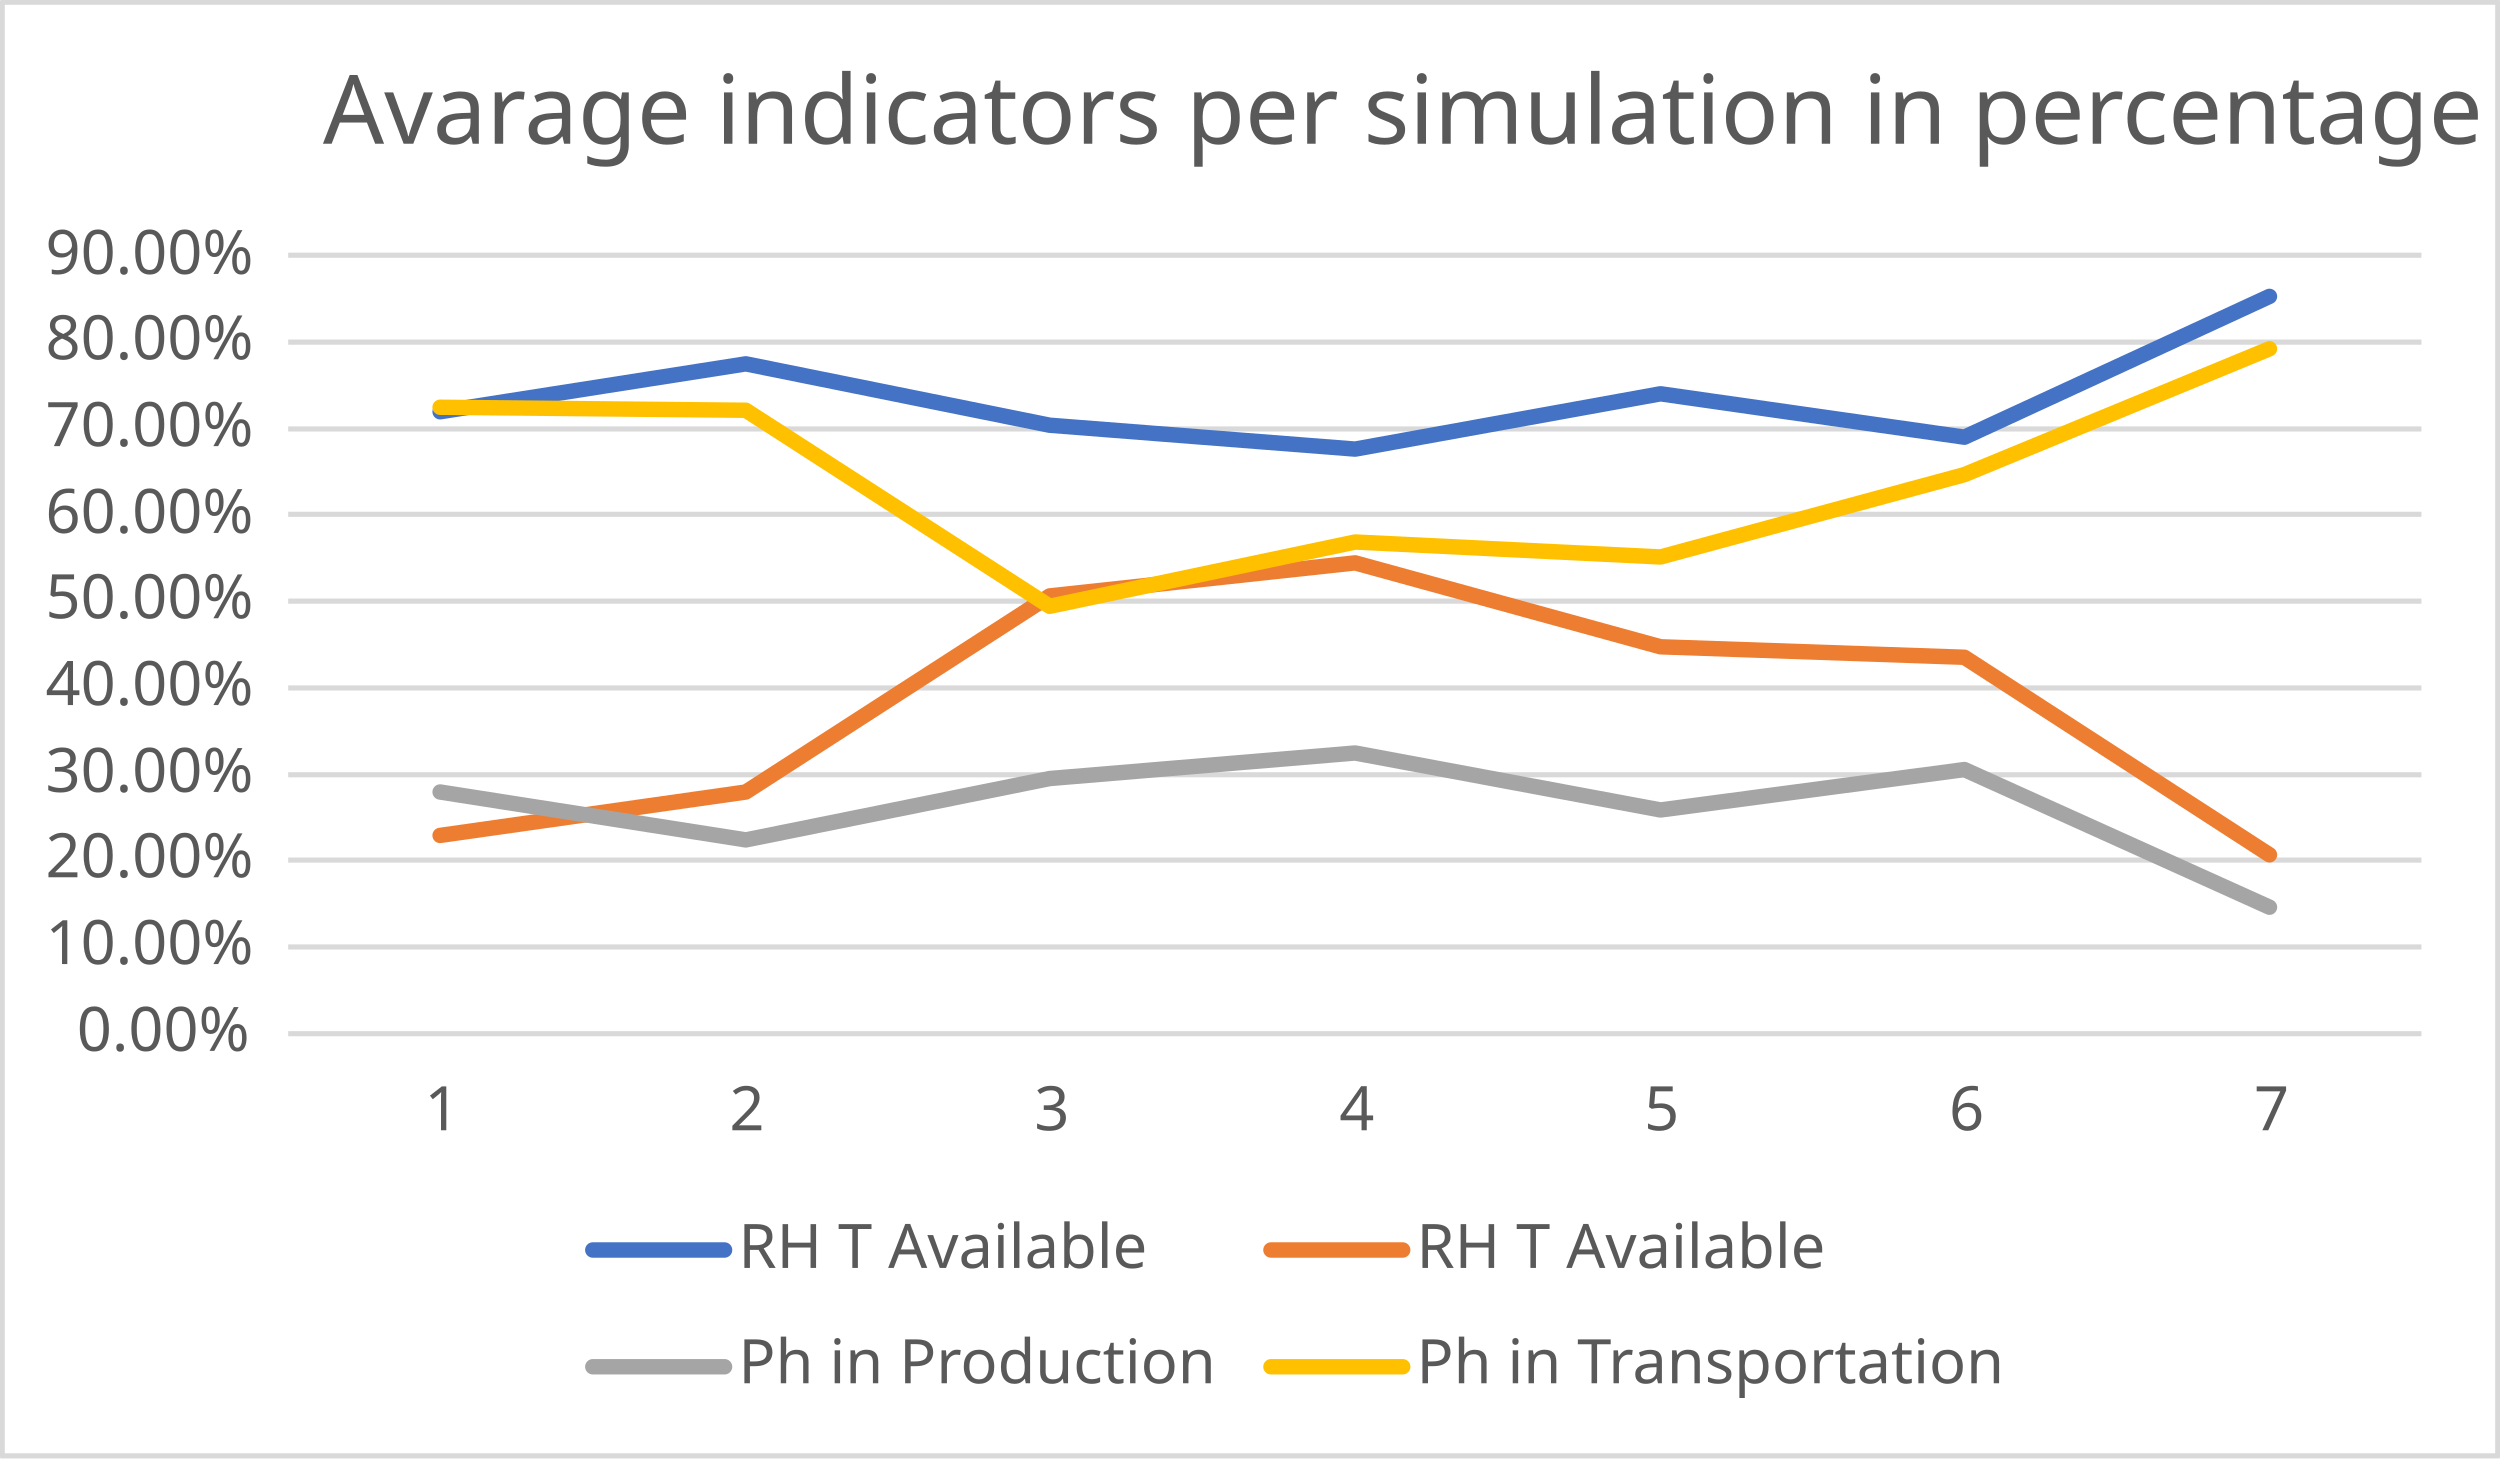
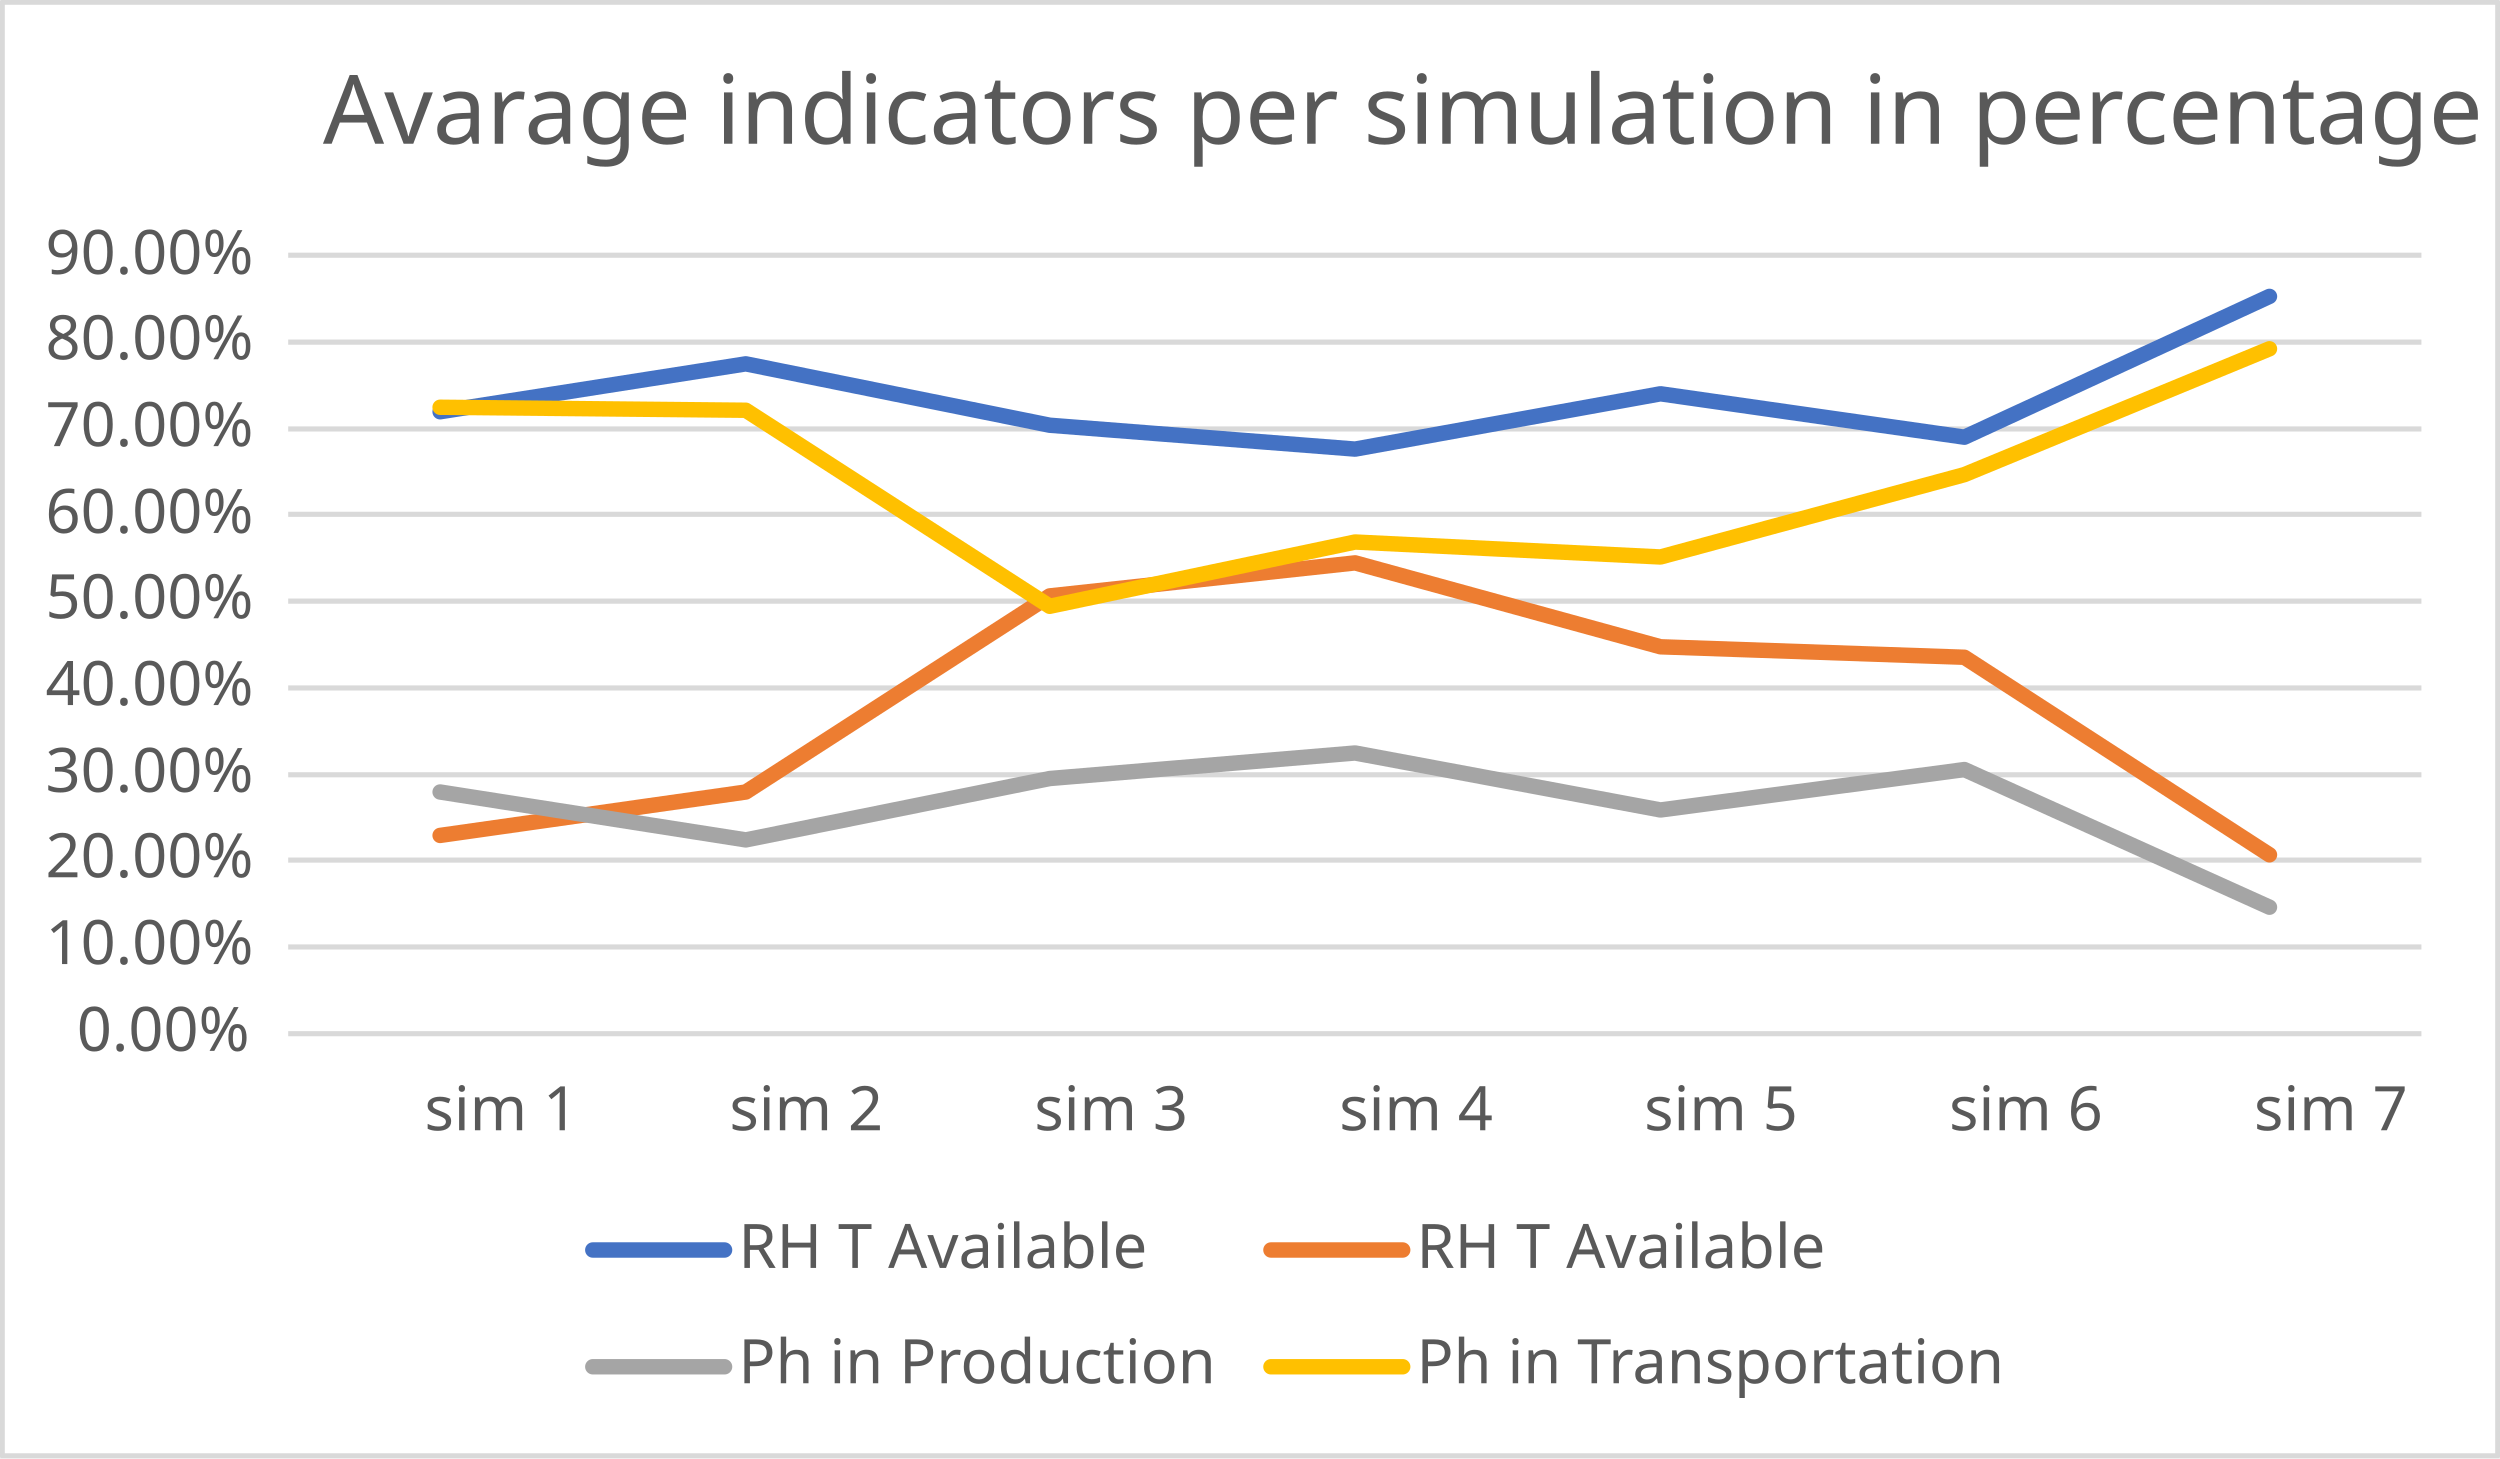
<svg xmlns="http://www.w3.org/2000/svg" width="1670" height="974" overflow="hidden">
  <defs>
    <clipPath id="clip0">
      <rect x="5044" y="1349" width="1670" height="974" />
    </clipPath>
    <clipPath id="clip1">
      <rect x="5044" y="1349" width="1668" height="971" />
    </clipPath>
    <clipPath id="clip2">
      <rect x="5044" y="1349" width="1668" height="971" />
    </clipPath>
    <clipPath id="clip3">
      <rect x="5236" y="1519" width="1429" height="523" />
    </clipPath>
    <clipPath id="clip4">
      <rect x="5236" y="1519" width="1429" height="523" />
    </clipPath>
    <clipPath id="clip5">
      <rect x="5236" y="1519" width="1429" height="523" />
    </clipPath>
    <clipPath id="clip6">
      <rect x="5236" y="1519" width="1429" height="523" />
    </clipPath>
    <clipPath id="clip7">
      <rect x="5044" y="1349" width="1668" height="971" />
    </clipPath>
    <clipPath id="clip8">
      <rect x="5044" y="1349" width="1668" height="971" />
    </clipPath>
    <clipPath id="clip9">
      <rect x="5044" y="1349" width="1668" height="971" />
    </clipPath>
    <clipPath id="clip10">
      <rect x="5044" y="1349" width="1668" height="971" />
    </clipPath>
    <clipPath id="clip11">
      <rect x="5044" y="1349" width="1668" height="971" />
    </clipPath>
    <clipPath id="clip12">
      <rect x="5044" y="1349" width="1668" height="971" />
    </clipPath>
    <clipPath id="clip13">
      <rect x="5044" y="1349" width="1668" height="971" />
    </clipPath>
    <clipPath id="clip14">
      <rect x="5044" y="1349" width="1668" height="971" />
    </clipPath>
    <clipPath id="clip15">
      <rect x="5044" y="1349" width="1668" height="971" />
    </clipPath>
    <clipPath id="clip16">
      <rect x="5044" y="1349" width="1668" height="971" />
    </clipPath>
    <clipPath id="clip17">
      <rect x="5044" y="1349" width="1668" height="971" />
    </clipPath>
    <clipPath id="clip18">
      <rect x="5044" y="1349" width="1668" height="971" />
    </clipPath>
    <clipPath id="clip19">
      <rect x="5044" y="1349" width="1668" height="971" />
    </clipPath>
    <clipPath id="clip20">
      <rect x="5044" y="1349" width="1668" height="971" />
    </clipPath>
    <clipPath id="clip21">
      <rect x="5044" y="1349" width="1668" height="971" />
    </clipPath>
    <clipPath id="clip22">
      <rect x="5044" y="1349" width="1668" height="971" />
    </clipPath>
    <clipPath id="clip23">
      <rect x="5044" y="1349" width="1668" height="971" />
    </clipPath>
    <clipPath id="clip24">
      <rect x="5044" y="1349" width="1668" height="971" />
    </clipPath>
    <clipPath id="clip25">
      <rect x="5044" y="1349" width="1668" height="971" />
    </clipPath>
    <clipPath id="clip26">
      <rect x="5044" y="1349" width="1668" height="971" />
    </clipPath>
    <clipPath id="clip27">
      <rect x="5044" y="1349" width="1668" height="971" />
    </clipPath>
    <clipPath id="clip28">
      <rect x="5044" y="1349" width="1668" height="971" />
    </clipPath>
    <clipPath id="clip29">
      <rect x="5044" y="1349" width="1668" height="971" />
    </clipPath>
    <clipPath id="clip30">
      <rect x="5044" y="1349" width="1668" height="971" />
    </clipPath>
    <clipPath id="clip31">
      <rect x="5044" y="1349" width="1668" height="971" />
    </clipPath>
    <clipPath id="clip32">
      <rect x="5044" y="1349" width="1668" height="971" />
    </clipPath>
  </defs>
  <g clip-path="url(#clip0)" transform="translate(-5044 -1349)">
    <rect x="5045" y="1350" width="1667" height="971" fill="#FFFFFF" />
    <g clip-path="url(#clip1)">
      <path d="M5236.5 1981.57 6661.5 1981.57M5236.5 1923.56 6661.5 1923.56M5236.5 1866.56 6661.5 1866.56M5236.5 1808.56 6661.5 1808.56M5236.5 1750.56 6661.5 1750.56M5236.5 1692.56 6661.5 1692.56M5236.5 1635.55 6661.5 1635.55M5236.5 1577.55 6661.5 1577.55M5236.5 1519.5 6661.5 1519.5" stroke="#D9D9D9" stroke-width="3.438" stroke-linejoin="round" stroke-miterlimit="10" fill="none" />
    </g>
    <g clip-path="url(#clip2)">
      <path d="M5236.5 2039.5 6661.5 2039.5" stroke="#D9D9D9" stroke-width="3.438" stroke-linejoin="round" stroke-miterlimit="10" fill="none" fill-rule="evenodd" />
    </g>
    <g clip-path="url(#clip3)">
      <path d="M5338 1624.05 5542.18 1592.05 5745.19 1633.05 5949.2 1649 6153.2 1612.05 6356.21 1641.05 6560 1547" stroke="#4472C4" stroke-width="10.312" stroke-linecap="round" stroke-linejoin="round" stroke-miterlimit="10" fill="none" />
    </g>
    <g clip-path="url(#clip4)">
      <path d="M5338 1907.06 5542.18 1878.06 5745.19 1747.06 5949.2 1725 6153.2 1781.06 6356.21 1788.06 6560 1920" stroke="#ED7D31" stroke-width="10.312" stroke-linecap="round" stroke-linejoin="round" stroke-miterlimit="10" fill="none" />
    </g>
    <g clip-path="url(#clip5)">
      <path d="M5338 1878.06 5542.18 1910.06 5745.19 1869.06 5949.2 1852 6153.2 1890.06 6356.21 1863.06 6560 1955" stroke="#A5A5A5" stroke-width="10.312" stroke-linecap="round" stroke-linejoin="round" stroke-miterlimit="10" fill="none" />
    </g>
    <g clip-path="url(#clip6)">
      <path d="M5338 1621.05 5542.18 1623.05 5745.19 1754 5949.2 1711.06 6153.2 1721.06 6356.21 1666.05 6560 1582" stroke="#FFC000" stroke-width="10.312" stroke-linecap="round" stroke-linejoin="round" stroke-miterlimit="10" fill="none" />
    </g>
    <g clip-path="url(#clip7)">
      <text fill="#595959" font-family="Calibri,Calibri_MSFontService,sans-serif" font-weight="400" font-size="41" transform="matrix(1 0 0 1 5095.3 2051)">0.00%</text>
    </g>
    <g clip-path="url(#clip8)">
      <text fill="#595959" font-family="Calibri,Calibri_MSFontService,sans-serif" font-weight="400" font-size="41" transform="matrix(1 0 0 1 5074.4 1993)">10.00%</text>
    </g>
    <g clip-path="url(#clip9)">
      <text fill="#595959" font-family="Calibri,Calibri_MSFontService,sans-serif" font-weight="400" font-size="41" transform="matrix(1 0 0 1 5074.4 1935)">20.00%</text>
    </g>
    <g clip-path="url(#clip10)">
      <text fill="#595959" font-family="Calibri,Calibri_MSFontService,sans-serif" font-weight="400" font-size="41" transform="matrix(1 0 0 1 5074.4 1878)">30.00%</text>
    </g>
    <g clip-path="url(#clip11)">
      <text fill="#595959" font-family="Calibri,Calibri_MSFontService,sans-serif" font-weight="400" font-size="41" transform="matrix(1 0 0 1 5074.4 1820)">40.00%</text>
    </g>
    <g clip-path="url(#clip12)">
      <text fill="#595959" font-family="Calibri,Calibri_MSFontService,sans-serif" font-weight="400" font-size="41" transform="matrix(1 0 0 1 5074.4 1762)">50.00%</text>
    </g>
    <g clip-path="url(#clip13)">
      <text fill="#595959" font-family="Calibri,Calibri_MSFontService,sans-serif" font-weight="400" font-size="41" transform="matrix(1 0 0 1 5074.4 1705)">60.00%</text>
    </g>
    <g clip-path="url(#clip14)">
      <text fill="#595959" font-family="Calibri,Calibri_MSFontService,sans-serif" font-weight="400" font-size="41" transform="matrix(1 0 0 1 5074.4 1647)">70.00%</text>
    </g>
    <g clip-path="url(#clip15)">
      <text fill="#595959" font-family="Calibri,Calibri_MSFontService,sans-serif" font-weight="400" font-size="41" transform="matrix(1 0 0 1 5074.4 1589)">80.00%</text>
    </g>
    <g clip-path="url(#clip16)">
      <text fill="#595959" font-family="Calibri,Calibri_MSFontService,sans-serif" font-weight="400" font-size="41" transform="matrix(1 0 0 1 5074.4 1532)">90.00%</text>
    </g>
    <g clip-path="url(#clip17)">
-       <text fill="#595959" font-family="Calibri,Calibri_MSFontService,sans-serif" font-weight="400" font-size="41" transform="matrix(1 0 0 1 5327.56 2104)">1</text>
+       <text fill="#595959" font-family="Calibri,Calibri_MSFontService,sans-serif" font-weight="400" font-size="41" transform="matrix(1 0 0 1 5327.56 2104)">sim 1</text>
    </g>
    <g clip-path="url(#clip18)">
-       <text fill="#595959" font-family="Calibri,Calibri_MSFontService,sans-serif" font-weight="400" font-size="41" transform="matrix(1 0 0 1 5531.25 2104)">2</text>
+       <text fill="#595959" font-family="Calibri,Calibri_MSFontService,sans-serif" font-weight="400" font-size="41" transform="matrix(1 0 0 1 5531.25 2104)">sim 2</text>
    </g>
    <g clip-path="url(#clip19)">
-       <text fill="#595959" font-family="Calibri,Calibri_MSFontService,sans-serif" font-weight="400" font-size="41" transform="matrix(1 0 0 1 5734.93 2104)">3</text>
+       <text fill="#595959" font-family="Calibri,Calibri_MSFontService,sans-serif" font-weight="400" font-size="41" transform="matrix(1 0 0 1 5734.93 2104)">sim 3</text>
    </g>
    <g clip-path="url(#clip20)">
-       <text fill="#595959" font-family="Calibri,Calibri_MSFontService,sans-serif" font-weight="400" font-size="41" transform="matrix(1 0 0 1 5938.62 2104)">4</text>
+       <text fill="#595959" font-family="Calibri,Calibri_MSFontService,sans-serif" font-weight="400" font-size="41" transform="matrix(1 0 0 1 5938.62 2104)">sim 4</text>
    </g>
    <g clip-path="url(#clip21)">
-       <text fill="#595959" font-family="Calibri,Calibri_MSFontService,sans-serif" font-weight="400" font-size="41" transform="matrix(1 0 0 1 6142.3 2104)">5</text>
+       <text fill="#595959" font-family="Calibri,Calibri_MSFontService,sans-serif" font-weight="400" font-size="41" transform="matrix(1 0 0 1 6142.3 2104)">sim 5</text>
    </g>
    <g clip-path="url(#clip22)">
-       <text fill="#595959" font-family="Calibri,Calibri_MSFontService,sans-serif" font-weight="400" font-size="41" transform="matrix(1 0 0 1 6345.99 2104)">6</text>
+       <text fill="#595959" font-family="Calibri,Calibri_MSFontService,sans-serif" font-weight="400" font-size="41" transform="matrix(1 0 0 1 6345.99 2104)">sim 6</text>
    </g>
    <g clip-path="url(#clip23)">
-       <text fill="#595959" font-family="Calibri,Calibri_MSFontService,sans-serif" font-weight="400" font-size="41" transform="matrix(1 0 0 1 6549.67 2104)">7</text>
+       <text fill="#595959" font-family="Calibri,Calibri_MSFontService,sans-serif" font-weight="400" font-size="41" transform="matrix(1 0 0 1 6549.67 2104)">sim 7</text>
    </g>
    <g clip-path="url(#clip24)">
-       <text fill="#595959" font-family="Calibri,Calibri_MSFontService,sans-serif" font-weight="400" font-size="64" transform="matrix(1 0 0 1 5259.73 1445)">Avarage indicators per simulation in percentage</text>
+       <text fill="#595959" font-family="Calibri,Calibri_MSFontService,sans-serif" font-weight="400" font-size="64" transform="matrix(1 0 0 1 5259.73 1445)">Avarage indicators per
+                 simulation in percentage</text>
    </g>
    <g clip-path="url(#clip25)">
      <path d="M5440 2184 5528 2184" stroke="#4472C4" stroke-width="10.312" stroke-linecap="round" stroke-linejoin="round" stroke-miterlimit="10" fill="none" fill-rule="evenodd" />
    </g>
    <g clip-path="url(#clip26)">
      <text fill="#595959" font-family="Calibri,Calibri_MSFontService,sans-serif" font-weight="400" font-size="41" transform="matrix(1 0 0 1 5537.27 2196)">RH T Available</text>
    </g>
    <g clip-path="url(#clip27)">
      <path d="M5893 2184 5981 2184" stroke="#ED7D31" stroke-width="10.312" stroke-linecap="round" stroke-linejoin="round" stroke-miterlimit="10" fill="none" fill-rule="evenodd" />
    </g>
    <g clip-path="url(#clip28)">
      <text fill="#595959" font-family="Calibri,Calibri_MSFontService,sans-serif" font-weight="400" font-size="41" transform="matrix(1 0 0 1 5990.22 2196)">RH T Available</text>
    </g>
    <g clip-path="url(#clip29)">
      <path d="M5440 2262 5528 2262" stroke="#A5A5A5" stroke-width="10.312" stroke-linecap="round" stroke-linejoin="round" stroke-miterlimit="10" fill="none" fill-rule="evenodd" />
    </g>
    <g clip-path="url(#clip30)">
      <text fill="#595959" font-family="Calibri,Calibri_MSFontService,sans-serif" font-weight="400" font-size="41" transform="matrix(1 0 0 1 5537.27 2273)">Ph in Production</text>
    </g>
    <g clip-path="url(#clip31)">
      <path d="M5893 2262 5981 2262" stroke="#FFC000" stroke-width="10.312" stroke-linecap="round" stroke-linejoin="round" stroke-miterlimit="10" fill="none" fill-rule="evenodd" />
    </g>
    <g clip-path="url(#clip32)">
      <text fill="#595959" font-family="Calibri,Calibri_MSFontService,sans-serif" font-weight="400" font-size="41" transform="matrix(1 0 0 1 5990.22 2273)">Ph in Transportation</text>
    </g>
    <rect x="5045.5" y="1350.5" width="1667" height="971" stroke="#D9D9D9" stroke-width="3.438" stroke-linejoin="round" stroke-miterlimit="10" fill="none" />
  </g>
</svg>
